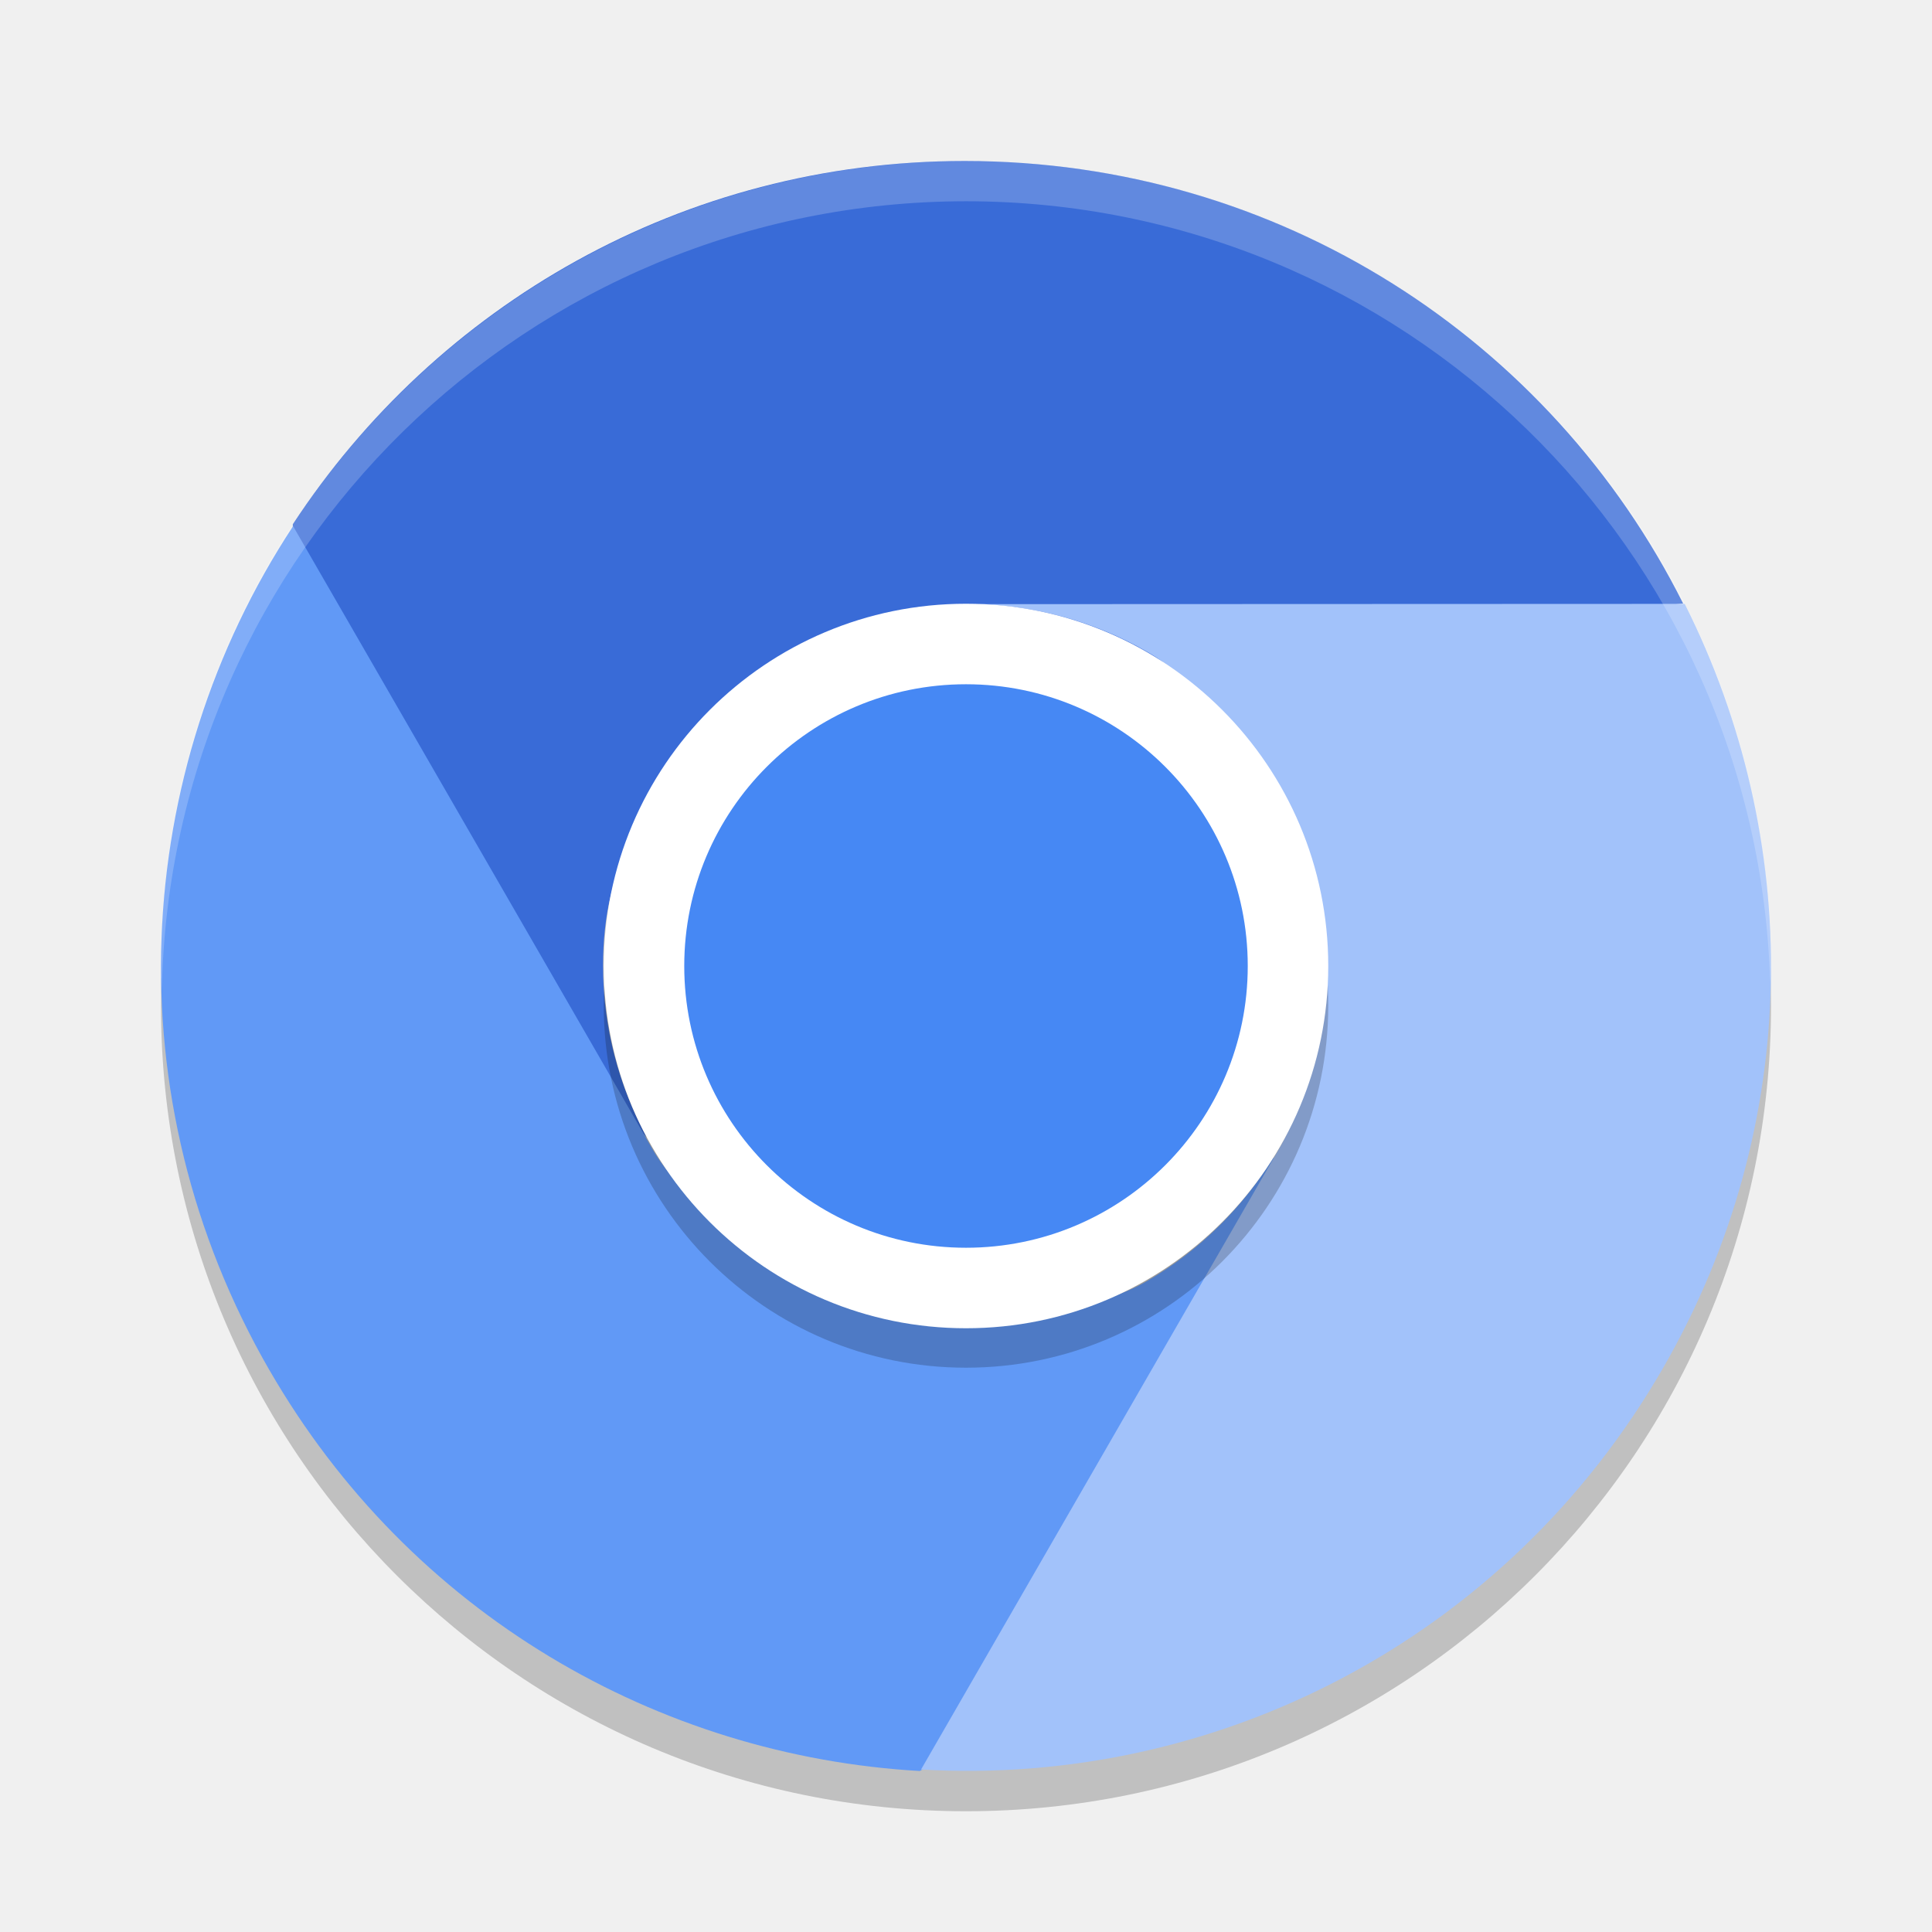
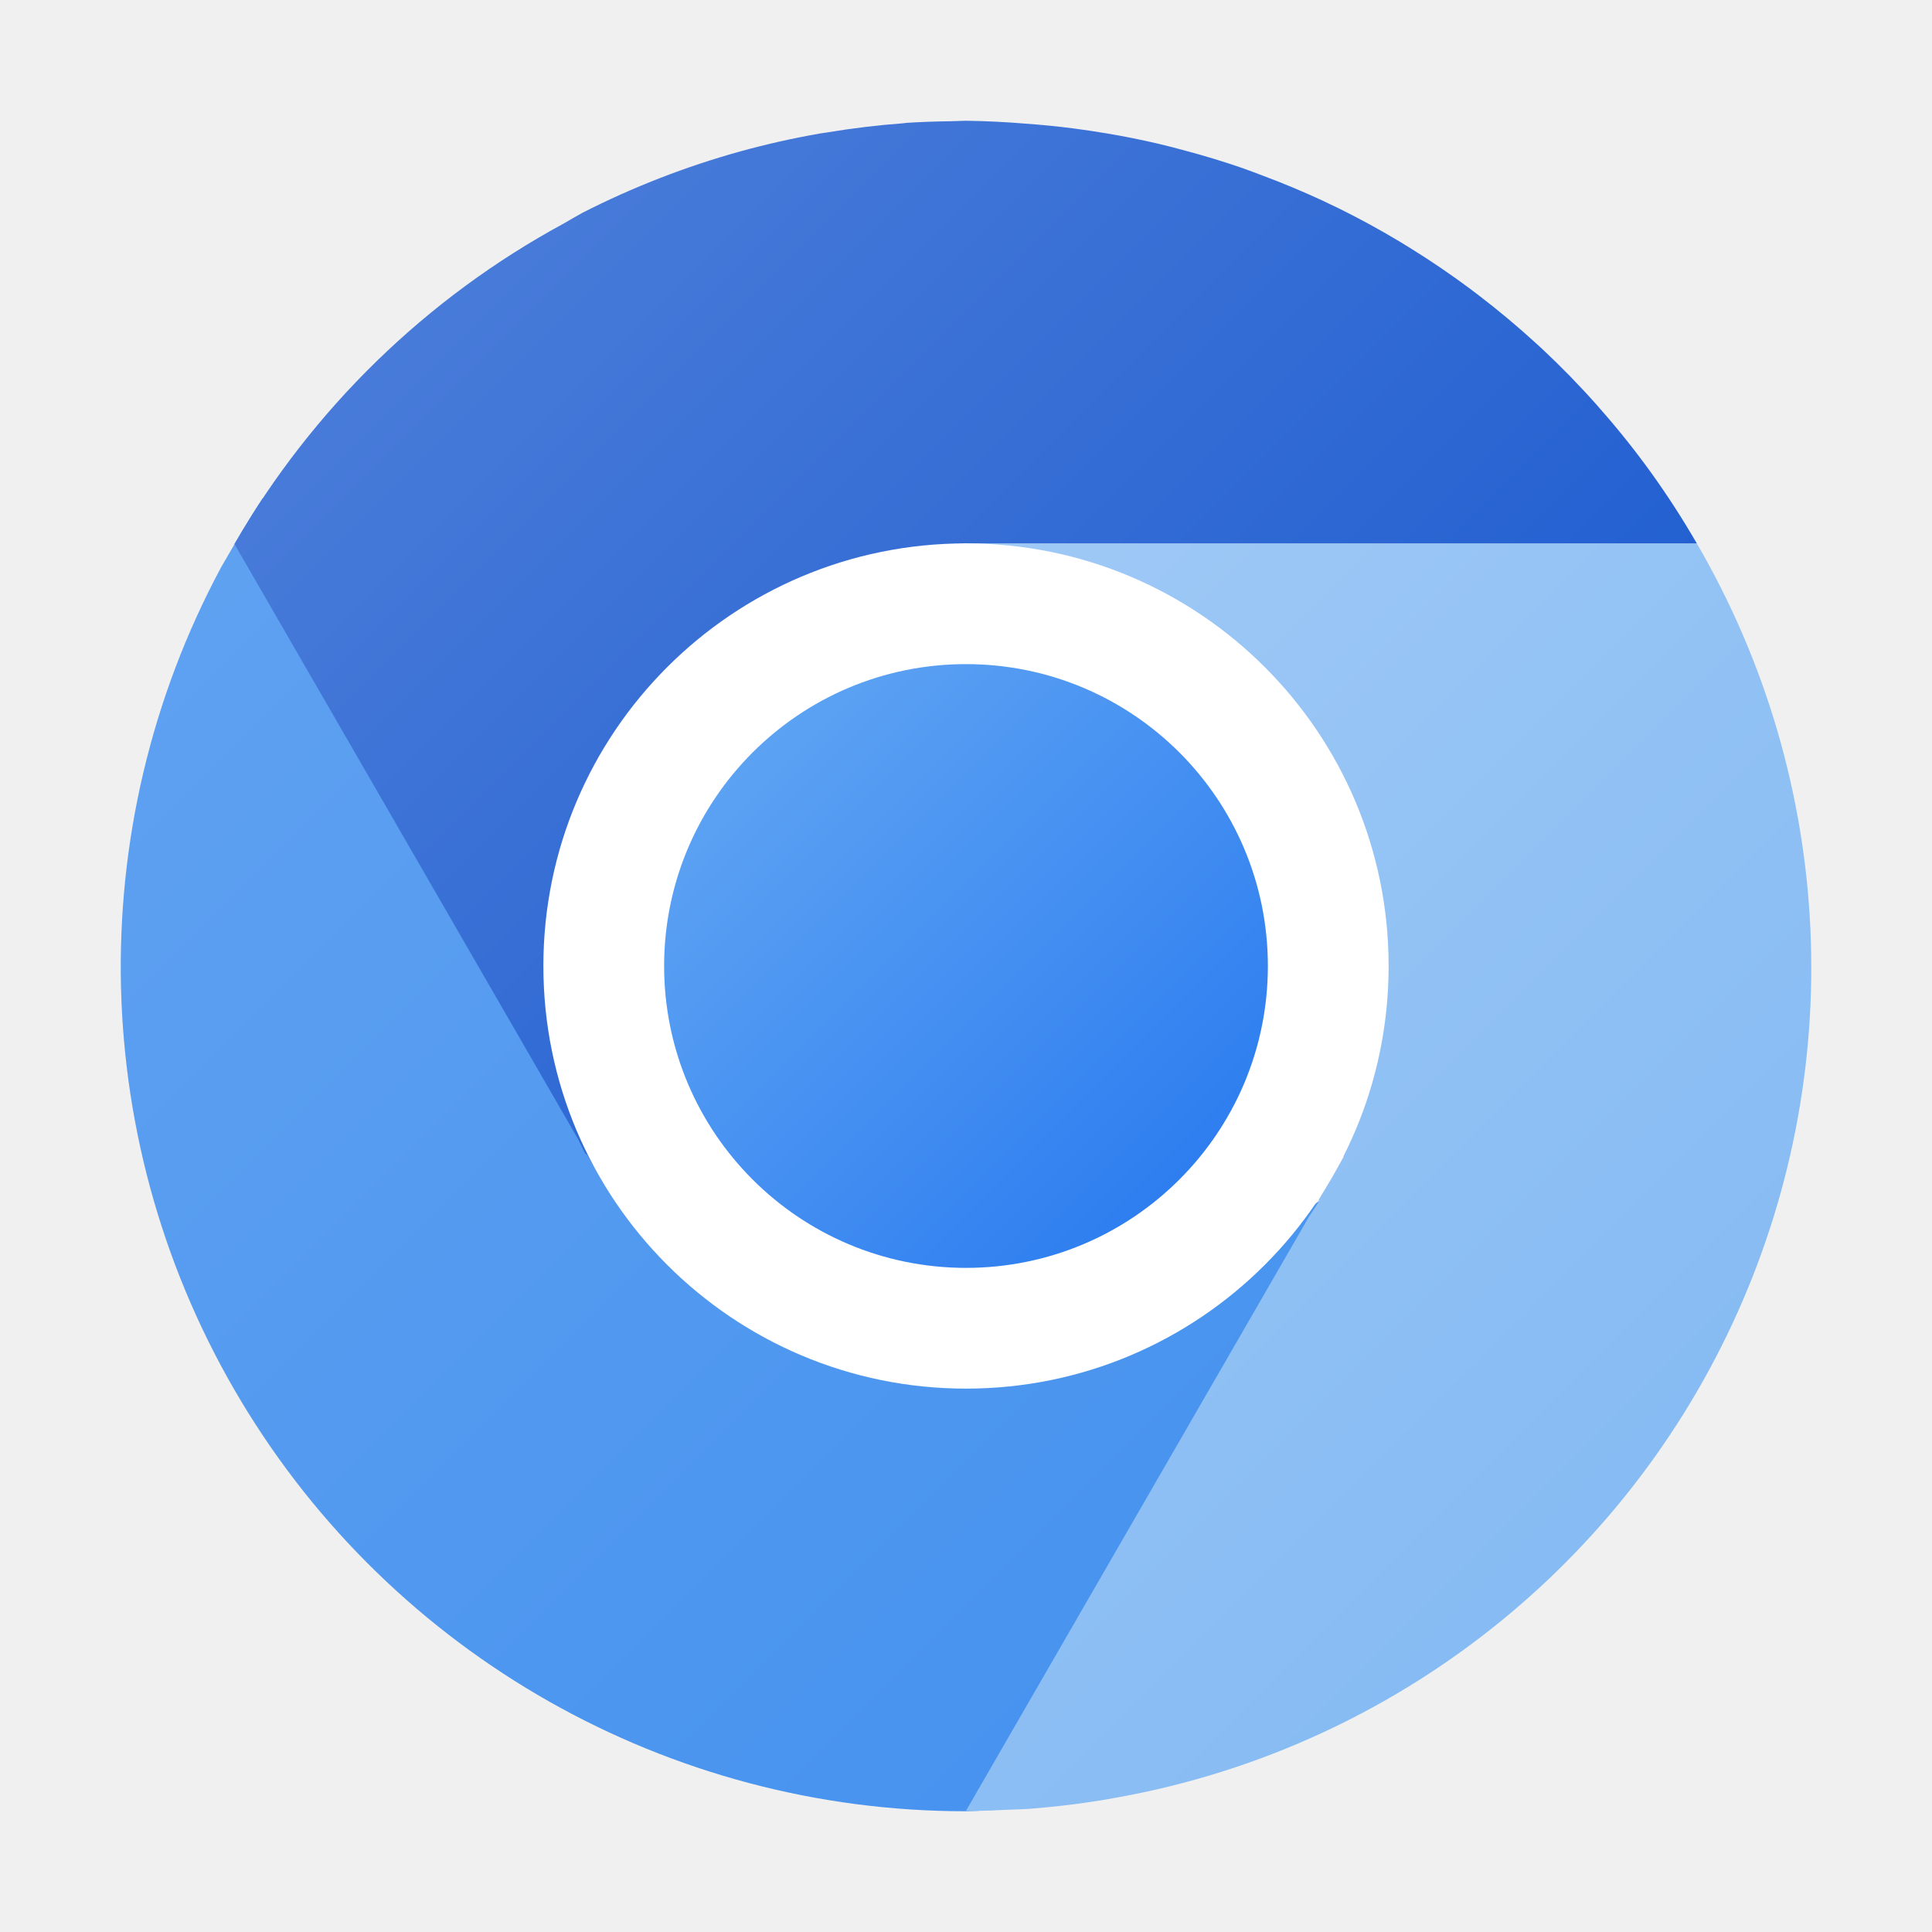
- <svg xmlns="http://www.w3.org/2000/svg" width="48" height="48" version="1">
-   <circle style="opacity:0.2" cx="24" cy="25" r="20" />
-   <path style="fill:#396bd7" d="m 23.969,4 c -7.006,0 -13.131,3.592 -16.694,9.026 -0.126,8.143 5.048,10.98 8.799,15.242 -0.69,-1.274 -1.092,-2.722 -1.092,-4.279 0,-4.983 4.039,-6.442 8.987,-6.996 l 17.848,-1.999 C 38.541,8.459 31.799,4 23.968,4 Z" />
-   <path style="fill:#6199f6" d="m 6.695,34.042 c 3.503,6.073 9.674,9.587 16.157,9.958 6.913,-3.814 10.577,-8.663 8.787,-15.249 -0.758,1.236 -1.809,2.308 -3.156,3.086 -2.141,1.237 -4.123,-0.063 -6.33,-0.643 -2.237,-0.587 -4.693,-0.477 -5.946,-2.65 L 7.282,13.072 C 3.265,19.181 2.779,27.254 6.694,34.042 Z" />
-   <path style="fill:#a2c2fa" d="m 41.319,33.987 c 3.503,-6.073 3.458,-13.179 0.537,-18.984 l -17.587,0.007 c 1.448,0.039 2.901,0.414 4.248,1.193 2.304,1.332 2.088,3.963 2.597,6.368 0.444,2.095 1.851,3.911 0.692,5.92 L 22.883,43.963 c 7.293,0.428 14.521,-3.187 18.436,-9.976 z" />
-   <rect opacity=".2" width="18" height="18" x="-33.98" y="-33" rx="9" ry="9" transform="matrix(0,-1,-1,0,0,0)" />
-   <rect style="fill:#ffffff" width="18" height="18" x="-33" y="-33" rx="9" ry="9" transform="matrix(0,-1,-1,0,0,0)" />
-   <rect style="fill:#4688f4" width="14" height="14" x="-31" y="-31" rx="7" ry="7" transform="matrix(0,-1,-1,0,0,0)" />
-   <path style="opacity:0.2;fill:#ffffff" d="M 24 4 A 20 20 0 0 0 4 24 A 20 20 0 0 0 4.021 24.582 A 20 20 0 0 1 24 5 A 20 20 0 0 1 43.979 24.418 A 20 20 0 0 0 44 24 A 20 20 0 0 0 24 4 z" />
+ <svg xmlns="http://www.w3.org/2000/svg" id="Camada_1" data-name="Camada 1" viewBox="0 0 32 32">
+   <defs>
+     <style>.cls-1{isolation:isolate;opacity:0.1;}.cls-2{fill:url(#Gradiente_sem_nome_353);}.cls-3{fill:url(#Gradiente_sem_nome_330);}.cls-4{fill:url(#Gradiente_sem_nome_384);}.cls-5{fill:#fff;}.cls-6{fill:url(#Gradiente_sem_nome_289);}</style>
+     <linearGradient id="Gradiente_sem_nome_353" x1="2.32" y1="10.282" x2="19.122" y2="27.084" gradientUnits="userSpaceOnUse">
+       <stop offset="0" stop-color="#5fa1f1" />
+       <stop offset="1" stop-color="#4793ef" />
+     </linearGradient>
+     <linearGradient id="Gradiente_sem_nome_330" x1="13.786" y1="11.23" x2="27.176" y2="24.621" gradientUnits="userSpaceOnUse">
+       <stop offset="0" stop-color="#9fc9f6" />
+       <stop offset="1" stop-color="#86bbf3" />
+     </linearGradient>
+     <linearGradient id="Gradiente_sem_nome_384" x1="8.654" y1="3.565" x2="21.2" y2="16.111" gradientUnits="userSpaceOnUse">
+       <stop offset="0" stop-color="#487bd9" />
+       <stop offset="1" stop-color="#2360d1" />
+     </linearGradient>
+     <linearGradient id="Gradiente_sem_nome_289" x1="12.464" y1="12.464" x2="19.535" y2="19.535" gradientUnits="userSpaceOnUse">
+       <stop offset="0" stop-color="#5ca2f3" />
+       <stop offset="1" stop-color="#2e7ef0" />
+     </linearGradient>
+   </defs>
+   <path class="cls-1" d="M15.994,29.985A13.962,13.962,0,0,1,2.001,15.992c0-.117-.003-.233,0-.35a13.998,13.998,0,0,0,27.986,0c.003.117,0,.233,0,.35A13.962,13.962,0,0,1,15.994,29.985Z" />
+   <path class="cls-2" d="M4.35,8.252c-.241.366-.464.758-.689,1.146A13.991,13.991,0,0,0,16,30q.107-.003.215-.008l6.629-11.023c-.531.865-2.744,1.972-3.688,2.518a6.315,6.315,0,0,1-8.601-2.404Z" />
+   <path class="cls-3" d="M16.016,9c-.015,0,2.222.998,3.166,1.543,2.413,1.393,2.664,6.367,2.67,8.381l.404.234-.412.713v.033l-.156.236L16,29.992c.037.001.074.004.111.004q.29-.005.58-.021c.112-.005.224-.006.336-.014q.662-.049,1.317-.16c.029-.005.057-.011.086-.016A13.965,13.965,0,0,0,28.104,9Z" />
+   <path class="cls-4" d="M15.994,2q-.121.003-.242.008-.371.004-.742.027l-.041.006q-.636.047-1.266.152c-.043.007-.086.012-.129.019l-.008.002q-.662.116-1.31.295A14.003,14.003,0,0,0,9.65,3.523q-.157.087-.311.178A13.999,13.999,0,0,0,3.883,9.01l5.69,9.855.119.238.029.018.268.465,2.455,1.973.682-.291.781.492a4.408,4.408,0,0,1-.275-.709l4.592-1.963-4.752-8.232A2.91,2.91,0,0,1,16,9H28.104a13.993,13.993,0,0,0-.76-1.176q-.401-.556-.856-1.07l-.037-.043q-.432-.487-.908-.932-.048-.044-.096-.088-.461-.422-.959-.803-.067-.051-.135-.102-.48-.358-.99-.674-.095-.059-.191-.117-.487-.292-.996-.543-.141-.069-.283-.135-.471-.218-.957-.4-.184-.071-.369-.137-.456-.157-.922-.281-.23-.064-.463-.119-.428-.1-.861-.172-.274-.046-.549-.082-.391-.05-.785-.078Q16.494,2.007,16,2Z" />
+   <path class="cls-5" d="M23,16h0a7,7,0,0,0-7-7h0a7,7,0,0,0-7,7H9a7,7,0,0,0,7,7h0A7,7,0,0,0,23,16Z" />
+   <path class="cls-6" d="M21,16h0a5,5,0,0,0-5-5h0a5,5,0,0,0-5,5h0a5,5,0,0,0,5,5h0A5,5,0,0,0,21,16Z" />
</svg>
